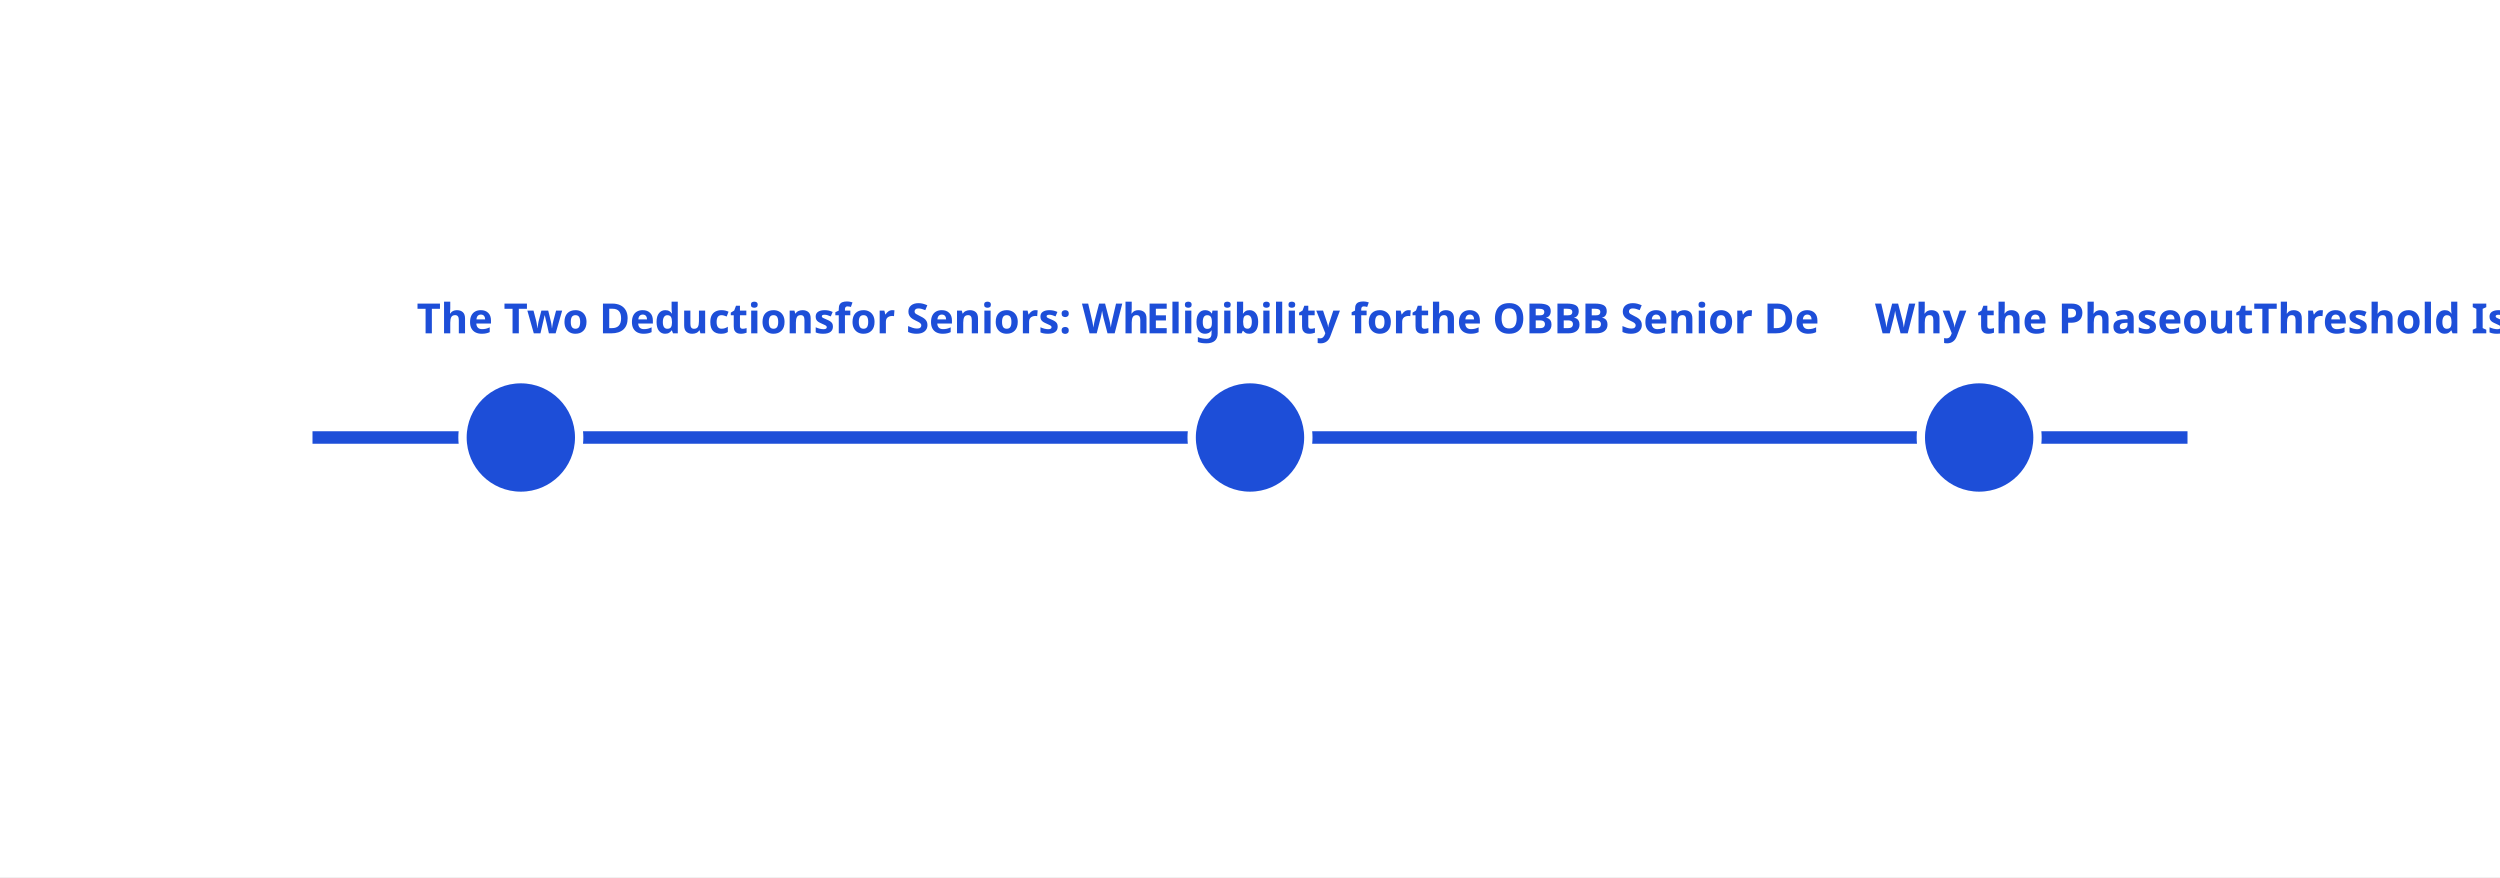
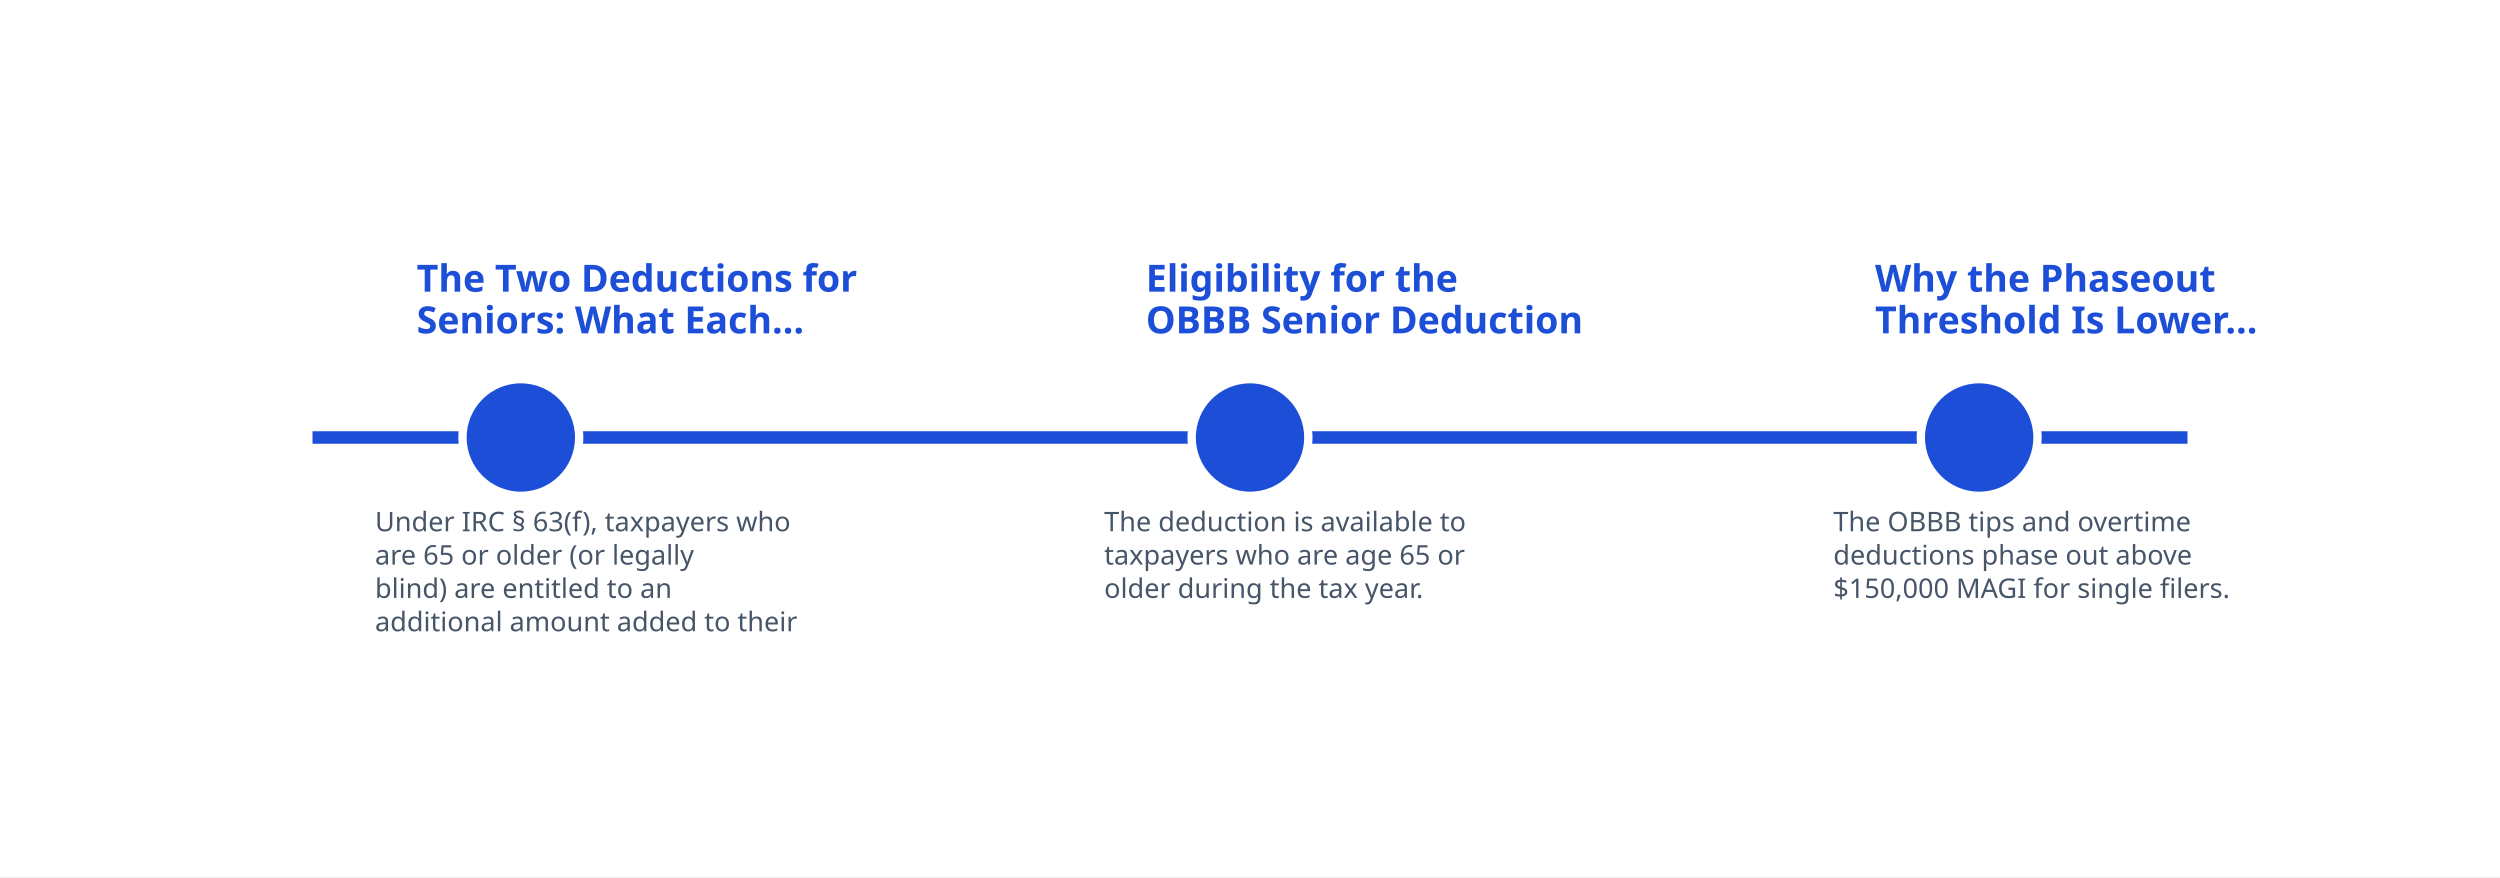
<svg xmlns="http://www.w3.org/2000/svg" width="1200" height="421" viewBox="0 0 1200 421">
  <rect x="0" y="0" width="1200" height="421" fill="#FFFFFF" />
  <line x1="150" y1="210" x2="1050" y2="210" stroke="#1D4ED8" stroke-width="6" opacity="1.0" />
  <circle cx="250" cy="210" r="28" fill="#1D4ED8" stroke="#FFFFFF" stroke-width="4" opacity="1.0" />
  <circle cx="600" cy="210" r="28" fill="#1D4ED8" stroke="#FFFFFF" stroke-width="4" opacity="1.0" />
  <circle cx="950" cy="210" r="28" fill="#1D4ED8" stroke="#FFFFFF" stroke-width="4" opacity="1.0" />
-   <text x="200" y="160" text-anchor="start" font-family="sans-serif" font-size="20" fill="#1D4ED8" font-weight="700">The Two Deductions
- for Seniors: Wh</text>
-   <text x="550" y="160" text-anchor="start" font-family="sans-serif" font-size="20" fill="#1D4ED8" font-weight="700">Eligibility for
- the OBBB Senior De</text>
-   <text x="900" y="160" text-anchor="start" font-family="sans-serif" font-size="20" fill="#1D4ED8" font-weight="700">Why the Phaseout
- Threshold Is Lowe</text>
+   <text x="200" y="140" text-anchor="start" font-family="sans-serif" font-size="18" fill="#1D4ED8" font-weight="700">The Two Deductions for</text>
+   <text x="200" y="160" text-anchor="start" font-family="sans-serif" font-size="18" fill="#1D4ED8" font-weight="700">Seniors: What Each…</text>
+   <text x="550" y="140" text-anchor="start" font-family="sans-serif" font-size="18" fill="#1D4ED8" font-weight="700">Eligibility for the</text>
+   <text x="550" y="160" text-anchor="start" font-family="sans-serif" font-size="18" fill="#1D4ED8" font-weight="700">OBBB Senior Deduction</text>
+   <text x="900" y="140" text-anchor="start" font-family="sans-serif" font-size="18" fill="#1D4ED8" font-weight="700">Why the Phaseout</text>
+   <text x="900" y="160" text-anchor="start" font-family="sans-serif" font-size="18" fill="#1D4ED8" font-weight="700">Threshold Is Lower…</text>
+   <text x="180" y="255" text-anchor="start" font-family="sans-serif" font-size="13" fill="#475569" font-weight="400">Under IRC § 63(f), taxpayers who</text>
+   <text x="180" y="271" text-anchor="start" font-family="sans-serif" font-size="13" fill="#475569" font-weight="400">are 65 or older (or legally</text>
+   <text x="180" y="287" text-anchor="start" font-family="sans-serif" font-size="13" fill="#475569" font-weight="400">blind) are entitled to an</text>
+   <text x="180" y="303" text-anchor="start" font-family="sans-serif" font-size="13" fill="#475569" font-weight="400">additional amount added to their</text>
+   <text x="530" y="255" text-anchor="start" font-family="sans-serif" font-size="13" fill="#475569" font-weight="400">The deduction is available to</text>
+   <text x="530" y="271" text-anchor="start" font-family="sans-serif" font-size="13" fill="#475569" font-weight="400">taxpayers who are age 65 or</text>
+   <text x="530" y="287" text-anchor="start" font-family="sans-serif" font-size="13" fill="#475569" font-weight="400">older during the tax year.</text>
+   <text x="880" y="255" text-anchor="start" font-family="sans-serif" font-size="13" fill="#475569" font-weight="400">The OBBB tips and overtime</text>
+   <text x="880" y="271" text-anchor="start" font-family="sans-serif" font-size="13" fill="#475569" font-weight="400">deductions phase out above</text>
+   <text x="880" y="287" text-anchor="start" font-family="sans-serif" font-size="13" fill="#475569" font-weight="400">$150,000 MAGI for single filers.</text>
</svg>
